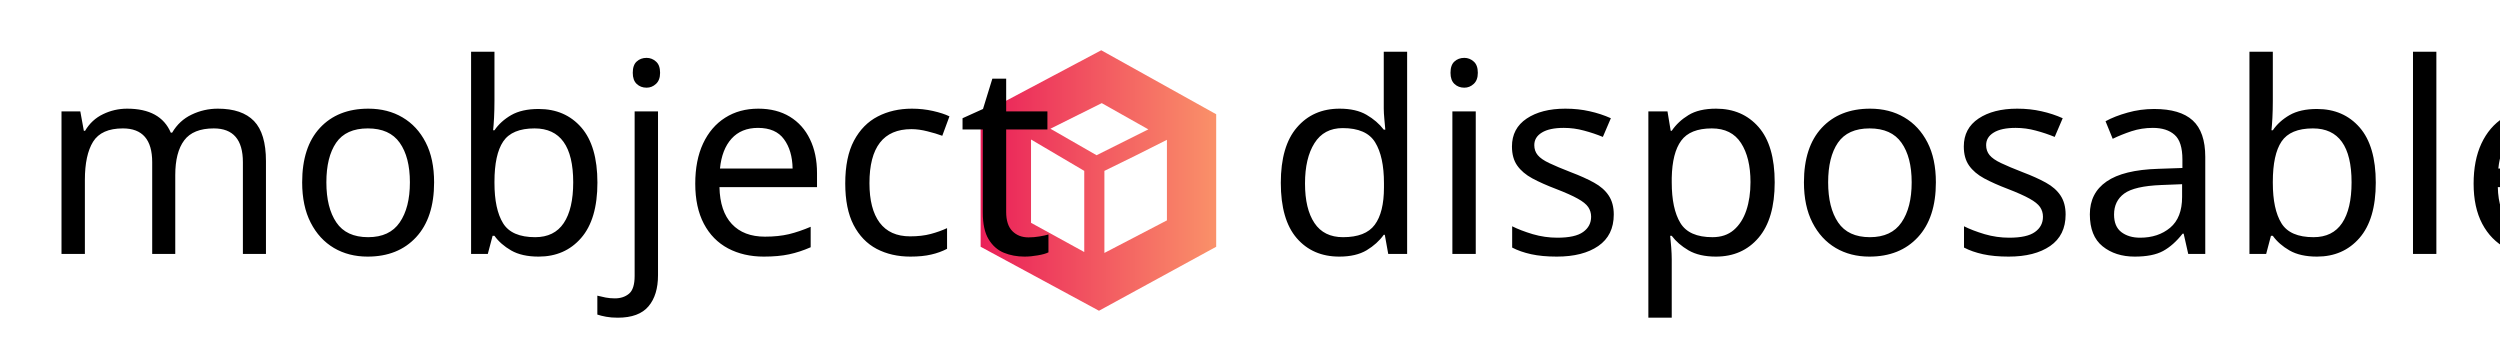
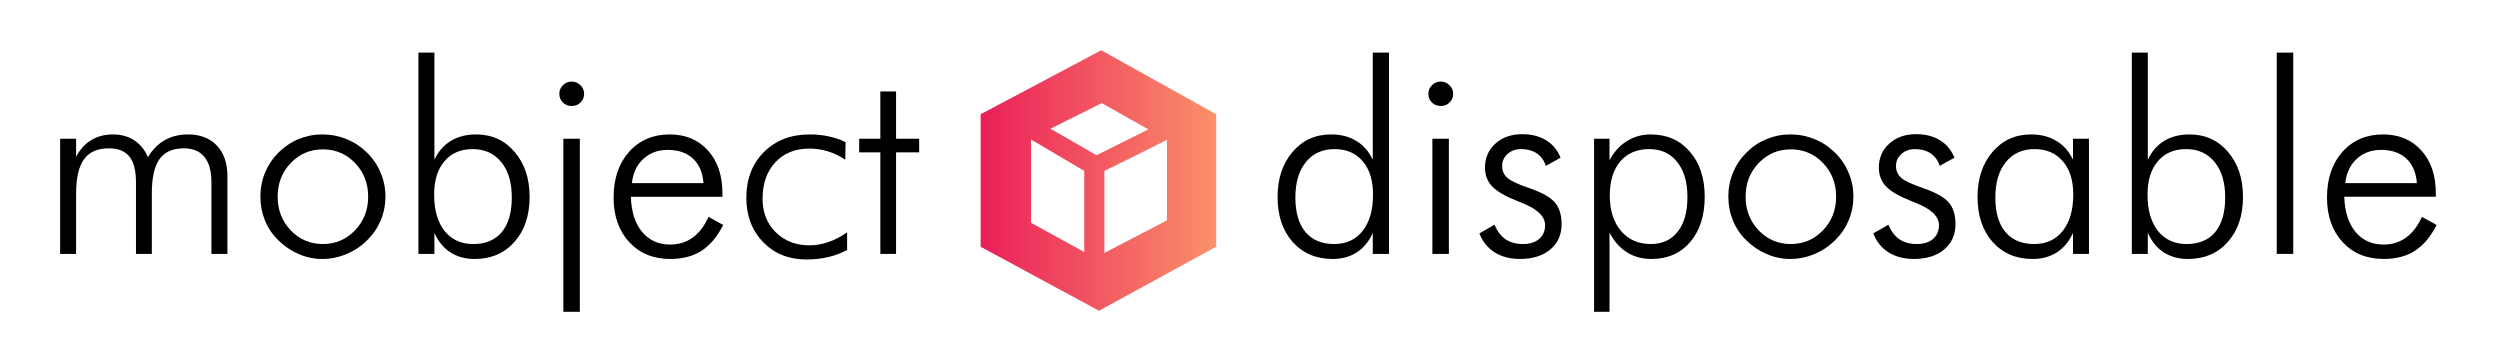
<svg xmlns="http://www.w3.org/2000/svg" xmlns:xlink="http://www.w3.org/1999/xlink" data-v-fde0c5aa="" viewBox="0 0 376 53" class="iconAboveSlogan" version="1.1" id="svg26" width="376" height="53">
  <defs data-v-fde0c5aa="" id="defs2">
    <rect x="206.186" y="94.502" width="184.88" height="40.206" id="rect5108" />
    <linearGradient xlink:href="#0a8ec2f5-8e4c-49ea-94d9-1aa2e987f009" id="linearGradient28183" gradientTransform="scale(0.9509747,1.051553)" x1="5.235" y1="8.118" x2="228.713" y2="8.118" gradientUnits="userSpaceOnUse" />
    <linearGradient xlink:href="#0a8ec2f5-8e4c-49ea-94d9-1aa2e987f009" id="linearGradient28185" gradientTransform="scale(0.9509747,1.051553)" x1="5.235" y1="8.118" x2="228.713" y2="8.118" gradientUnits="userSpaceOnUse" />
  </defs>
  <defs data-v-fde0c5aa="" id="defs6">
    
  </defs>
  <defs data-v-fde0c5aa="" id="defs16">
    <linearGradient data-v-fde0c5aa="" gradientTransform="rotate(25)" id="0a8ec2f5-8e4c-49ea-94d9-1aa2e987f009" x1="0" y1="0" x2="1" y2="0">
      <stop data-v-fde0c5aa="" offset="0%" stop-color="#EA1F59" stop-opacity="1" id="stop11" />
      <stop data-v-fde0c5aa="" offset="100%" stop-color="#FA9169" stop-opacity="1" id="stop13" />
    </linearGradient>
  </defs>
  <g data-v-fde0c5aa="" id="d198cab2-8cfc-4285-8167-c466766b5eca" stroke="none" fill="url(#0a8ec2f5-8e4c-49ea-94d9-1aa2e987f009)" transform="matrix(0.1667039,0,0,0.1667039,146.6568,6.137153)" style="fill:url(#linearGradient28185)">
    <path d="M 113.793,8.536 4.978,66.264 V 185.806 L 111.75,243.535 217.5,185.806 V 66.264 Z M 98.467,190.569 50.446,164.209 V 89.046 L 98.467,117.35 Z M 109.585,103.237 67.931,79.311 114.248,56.229 156.285,79.897 Z M 173.055,162.006 116.645,191.381 V 117.35 L 144.621,103.621 173.055,89.339 Z" id="path18" style="fill:url(#linearGradient28183)" />
  </g>
  <defs data-v-fde0c5aa="" id="defs21">
    
  </defs>
-   <text xml:space="preserve" style="font-style:normal;font-variant:normal;font-weight:normal;font-stretch:normal;font-size:40px;line-height:1.25;font-family:'Futura Lt BT';-inkscape-font-specification:'Futura Lt BT, Normal';font-variant-ligatures:normal;font-variant-caps:normal;font-variant-numeric:normal;font-variant-east-asian:normal;opacity:1;fill:#000000;fill-opacity:1;stroke:none" x="5.842" y="38.187" id="text13650">
-     <tspan x="5.842" y="38.187" style="font-style:normal;font-variant:normal;font-weight:normal;font-stretch:normal;font-size:40px;font-family:'Futura Lt BT';-inkscape-font-specification:'Futura Lt BT, Normal';font-variant-ligatures:normal;font-variant-caps:normal;font-variant-numeric:normal;font-variant-east-asian:normal" id="tspan26453">mobject</tspan>
-   </text>
-   <text xml:space="preserve" style="font-style:normal;font-variant:normal;font-weight:normal;font-stretch:normal;font-size:40px;line-height:1.25;font-family:'Futura Lt BT';-inkscape-font-specification:'Futura Lt BT, Normal';font-variant-ligatures:normal;font-variant-caps:normal;font-variant-numeric:normal;font-variant-east-asian:normal;fill:#000000;fill-opacity:1;stroke:none" x="190.431" y="38.187" id="text13650-6">
-     <tspan x="190.431" y="38.187" style="font-style:normal;font-variant:normal;font-weight:normal;font-stretch:normal;font-size:40px;font-family:'Futura Lt BT';-inkscape-font-specification:'Futura Lt BT, Normal';font-variant-ligatures:normal;font-variant-caps:normal;font-variant-numeric:normal;font-variant-east-asian:normal" id="tspan26453-3">disposable</tspan>
-   </text>
+   <g aria-label="mobject" id="text13650" style="font-size:40px;line-height:1.25;font-family:'Futura Lt BT';-inkscape-font-specification:'Futura Lt BT, Normal';opacity:1">
+     <path d="M 11.447,38.187 H 9.045 V 20.863 h 2.402 v 2.715 q 0.859,-1.641 2.266,-2.5 1.406,-0.859 3.242,-0.859 1.895,0 3.223,0.879 1.348,0.859 2.07,2.539 1.035,-1.719 2.539,-2.559 1.504,-0.859 3.496,-0.859 2.754,0 4.336,1.68 1.582,1.66 1.582,4.57 v 11.719 H 31.799 V 27.426 q 0,-2.539 -1.055,-3.828 -1.035,-1.289 -3.105,-1.289 -2.48,0 -3.652,1.621 -1.152,1.621 -1.152,5.137 v 9.121 H 20.451 V 27.426 q 0,-2.656 -0.996,-3.887 -0.996,-1.23 -3.086,-1.23 -2.539,0 -3.73,1.641 -1.191,1.641 -1.191,5.117 z" id="path839" />
+     <path d="m 48.557,36.703 q 2.852,0 4.824,-2.051 1.992,-2.07 1.992,-5.059 0,-3.027 -1.973,-5.078 -1.973,-2.051 -4.844,-2.051 -2.852,0 -4.824,2.051 -1.973,2.051 -1.973,5.078 0,2.988 1.973,5.059 1.973,2.051 4.824,2.051 z m -0.078,2.246 q -1.855,0 -3.555,-0.742 -1.699,-0.723 -3.086,-2.09 -1.309,-1.289 -1.992,-2.969 -0.684,-1.68 -0.684,-3.594 0,-1.895 0.703,-3.594 0.703,-1.699 2.012,-3.008 1.328,-1.328 3.027,-2.031 1.699,-0.703 3.574,-0.703 1.914,0 3.633,0.703 1.738,0.703 3.086,2.031 1.348,1.328 2.051,3.027 0.723,1.699 0.723,3.574 0,1.875 -0.703,3.574 -0.703,1.68 -2.031,2.988 -1.367,1.367 -3.125,2.09 -1.738,0.742 -3.633,0.742 z" id="path841" />
+     <path d="m 76.975,29.711 q 0,-3.398 -1.582,-5.332 -1.582,-1.953 -4.297,-1.953 -2.715,0 -4.258,1.836 -1.543,1.816 -1.543,5 0,3.477 1.562,5.469 1.582,1.973 4.316,1.973 2.793,0 4.297,-1.797 1.504,-1.816 1.504,-5.195 z M 65.334,38.187 H 62.932 V 7.914 h 2.402 V 24.027 q 0.879,-1.875 2.461,-2.832 1.602,-0.977 3.809,-0.977 3.555,0 5.801,2.637 2.246,2.617 2.246,6.777 0,4.199 -2.285,6.758 -2.266,2.559 -5.996,2.559 -2.09,0 -3.633,-0.996 -1.543,-0.996 -2.402,-2.93 z" id="path843" />
+     <path d="m 84.123,14.105 q 0,-0.762 0.547,-1.289 0.547,-0.547 1.309,-0.547 0.762,0 1.309,0.547 0.566,0.527 0.566,1.289 0,0.781 -0.547,1.309 -0.527,0.527 -1.328,0.527 -0.781,0 -1.328,-0.527 -0.527,-0.527 -0.527,-1.309 z m 0.605,32.793 V 20.863 h 2.48 v 26.035 z" id="path845" />
+     <path d="m 105.803,27.543 q -0.176,-2.383 -1.582,-3.691 -1.406,-1.309 -3.809,-1.309 -2.188,0 -3.672,1.367 -1.465,1.367 -1.699,3.633 z m 2.852,2.051 H 94.885 q 0.098,3.359 1.68,5.273 1.582,1.914 4.238,1.914 1.914,0 3.359,-1.035 1.445,-1.035 2.402,-3.125 l 2.207,1.211 q -1.328,2.637 -3.262,3.887 -1.914,1.23 -4.707,1.23 -3.809,0 -6.172,-2.539 -2.344,-2.559 -2.344,-6.699 0,-4.258 2.324,-6.875 2.344,-2.617 6.113,-2.617 3.594,0 5.762,2.422 2.168,2.402 2.168,6.426 z" id="path847" />
+     <path d="m 127.131,24.027 q -1.211,-0.84 -2.578,-1.25 -1.367,-0.43 -2.812,-0.43 -3.223,0 -5.137,2.07 -1.914,2.051 -1.914,5.488 0,3.047 1.973,5.02 1.992,1.973 5.078,1.973 1.406,0 2.832,-0.488 1.445,-0.488 2.832,-1.465 v 2.637 q -1.27,0.723 -2.812,1.074 -1.543,0.371 -3.301,0.371 -3.965,0 -6.504,-2.598 -2.539,-2.617 -2.539,-6.68 0,-4.238 2.637,-6.875 2.656,-2.656 6.895,-2.656 1.562,0 2.93,0.312 1.387,0.293 2.461,0.859 z" id="path849" />
+     <path d="m 132.404,22.914 h -3.184 V 20.863 h 3.184 v -7.109 h 2.363 v 7.109 h 3.477 v 2.051 h -3.477 v 15.273 h -2.363 z" id="path851" />
+   </g>
+   <g aria-label="disposable" id="text13650-6" style="font-size:40px;line-height:1.25;font-family:'Futura Lt BT';-inkscape-font-specification:'Futura Lt BT, Normal'">
+     <path d="m 194.825,29.71 q 0,3.359 1.504,5.176 1.523,1.816 4.336,1.816 2.715,0 4.277,-1.973 1.562,-1.992 1.562,-5.469 0,-3.184 -1.543,-5 -1.543,-1.836 -4.258,-1.836 -2.715,0 -4.297,1.953 -1.582,1.934 -1.582,5.332 z m 11.641,8.477 v -3.164 q -0.859,1.934 -2.402,2.93 -1.543,0.996 -3.633,0.996 -3.73,0 -6.016,-2.559 -2.266,-2.559 -2.266,-6.758 0,-4.16 2.246,-6.777 2.246,-2.637 5.801,-2.637 2.207,0 3.789,0.977 1.602,0.957 2.48,2.832 V 7.913 h 2.441 V 38.187 Z" id="path854" />
+     <path d="m 214.825,14.105 q 0,-0.762 0.547,-1.289 0.547,-0.547 1.309,-0.547 0.762,0 1.309,0.547 0.566,0.527 0.566,1.289 0,0.781 -0.547,1.309 -0.527,0.527 -1.328,0.527 -0.781,0 -1.328,-0.527 -0.527,-0.527 -0.527,-1.309 z m 0.605,24.082 V 20.863 h 2.48 V 38.187 Z" id="path856" />
+     <path d="m 222.501,35.101 2.285,-1.309 q 0.566,1.445 1.641,2.188 1.074,0.723 2.637,0.723 1.523,0 2.422,-0.762 0.898,-0.781 0.898,-2.07 0,-1.992 -3.535,-3.379 -0.371,-0.137 -0.586,-0.234 -2.734,-1.074 -3.828,-2.207 -1.094,-1.152 -1.094,-2.832 0,-2.207 1.562,-3.613 1.562,-1.426 4.043,-1.426 2.109,0 3.594,0.918 1.484,0.918 2.168,2.617 l -2.207,1.23 q -0.41,-1.23 -1.367,-1.875 -0.957,-0.645 -2.344,-0.645 -1.25,0 -2.07,0.742 -0.801,0.723 -0.801,1.816 0,1.074 0.801,1.777 0.801,0.703 3.32,1.543 2.852,0.996 3.828,2.168 0.996,1.172 0.996,3.242 0,2.383 -1.699,3.809 -1.699,1.426 -4.57,1.426 -2.207,0 -3.809,-0.996 -1.582,-1.016 -2.285,-2.852 z" id="path858" />
+     <path d="m 253.79,29.632 q 0,-3.359 -1.543,-5.273 -1.523,-1.934 -4.219,-1.934 -2.773,0 -4.355,1.875 -1.562,1.855 -1.562,5.117 0,3.32 1.68,5.312 1.699,1.973 4.473,1.973 2.617,0 4.062,-1.855 1.465,-1.875 1.465,-5.215 z M 239.747,46.898 V 20.863 h 2.324 v 3.242 q 0.996,-1.875 2.598,-2.871 1.602,-1.016 3.594,-1.016 3.652,0 5.879,2.578 2.246,2.559 2.246,6.797 0,4.258 -2.188,6.816 -2.188,2.539 -5.82,2.539 -2.09,0 -3.691,-0.996 -1.602,-1.016 -2.617,-2.969 v 11.914 z" id="path860" />
+     <path d="m 269.337,36.702 q 2.852,0 4.824,-2.051 1.992,-2.07 1.992,-5.059 0,-3.027 -1.973,-5.078 -1.973,-2.051 -4.844,-2.051 -2.852,0 -4.824,2.051 -1.973,2.051 -1.973,5.078 0,2.988 1.973,5.059 1.973,2.051 4.824,2.051 z m -0.078,2.246 q -1.855,0 -3.555,-0.742 -1.699,-0.723 -3.086,-2.09 -1.309,-1.289 -1.992,-2.969 -0.684,-1.68 -0.684,-3.594 0,-1.895 0.703,-3.594 0.703,-1.699 2.012,-3.008 1.328,-1.328 3.027,-2.031 1.699,-0.703 3.574,-0.703 1.914,0 3.633,0.703 1.738,0.703 3.086,2.031 1.348,1.328 2.051,3.027 0.723,1.699 0.723,3.574 0,1.875 -0.703,3.574 -0.703,1.68 -2.031,2.988 -1.367,1.367 -3.125,2.09 -1.738,0.742 -3.633,0.742 z" id="path862" />
+     <path d="m 281.74,35.101 2.285,-1.309 q 0.566,1.445 1.641,2.188 1.074,0.723 2.637,0.723 1.523,0 2.422,-0.762 0.898,-0.781 0.898,-2.07 0,-1.992 -3.535,-3.379 -0.371,-0.137 -0.586,-0.234 -2.734,-1.074 -3.828,-2.207 -1.094,-1.152 -1.094,-2.832 0,-2.207 1.562,-3.613 1.562,-1.426 4.043,-1.426 2.109,0 3.594,0.918 1.484,0.918 2.168,2.617 l -2.207,1.23 q -0.41,-1.23 -1.367,-1.875 -0.957,-0.645 -2.344,-0.645 -1.25,0 -2.07,0.742 -0.801,0.723 -0.801,1.816 0,1.074 0.801,1.777 0.801,0.703 3.32,1.543 2.852,0.996 3.828,2.168 0.996,1.172 0.996,3.242 0,2.383 -1.699,3.809 -1.699,1.426 -4.57,1.426 -2.207,0 -3.809,-0.996 -1.582,-1.016 -2.285,-2.852 z" id="path864" />
+     <path d="m 300.099,29.71 q 0,3.359 1.504,5.176 1.523,1.816 4.336,1.816 2.734,0 4.297,-1.973 1.582,-1.992 1.582,-5.469 0,-3.184 -1.562,-5 -1.562,-1.836 -4.277,-1.836 -2.715,0 -4.297,1.953 -1.582,1.934 -1.582,5.332 z m 11.68,8.477 v -3.164 q -0.859,1.914 -2.422,2.93 -1.543,0.996 -3.652,0.996 -3.73,0 -6.016,-2.559 -2.266,-2.559 -2.266,-6.758 0,-4.16 2.246,-6.777 2.246,-2.637 5.801,-2.637 2.207,0 3.809,0.977 1.621,0.957 2.5,2.832 v -3.164 h 2.402 V 38.187 Z" id="path866" />
+     <path d="m 334.669,29.71 q 0,-3.398 -1.582,-5.332 -1.582,-1.953 -4.297,-1.953 -2.715,0 -4.258,1.836 -1.543,1.816 -1.543,5 0,3.477 1.562,5.469 1.582,1.973 4.316,1.973 2.793,0 4.297,-1.797 1.504,-1.816 1.504,-5.195 z m -11.641,8.477 h -2.402 V 7.913 h 2.402 V 24.027 q 0.879,-1.875 2.461,-2.832 1.602,-0.977 3.809,-0.977 3.555,0 5.801,2.637 2.246,2.617 2.246,6.777 0,4.199 -2.285,6.758 -2.266,2.559 -5.996,2.559 -2.09,0 -3.633,-0.996 -1.543,-0.996 -2.402,-2.93 z" id="path868" />
+     <path d="m 344.904,38.187 h -2.48 V 7.913 h 2.48 z" id="path870" />
+     <path d="m 363.497,27.542 q -0.176,-2.383 -1.582,-3.691 -1.406,-1.309 -3.809,-1.309 -2.188,0 -3.672,1.367 -1.465,1.367 -1.699,3.633 z m 2.852,2.051 h -13.77 q 0.098,3.359 1.68,5.273 1.582,1.914 4.238,1.914 1.914,0 3.359,-1.035 1.445,-1.035 2.402,-3.125 l 2.207,1.211 q -1.328,2.637 -3.262,3.887 -1.914,1.23 -4.707,1.23 -3.809,0 -6.172,-2.539 -2.344,-2.559 -2.344,-6.699 0,-4.258 2.324,-6.875 2.344,-2.617 6.113,-2.617 3.594,0 5.762,2.422 2.168,2.402 2.168,6.426 z" id="path872" />
+   </g>
</svg>
